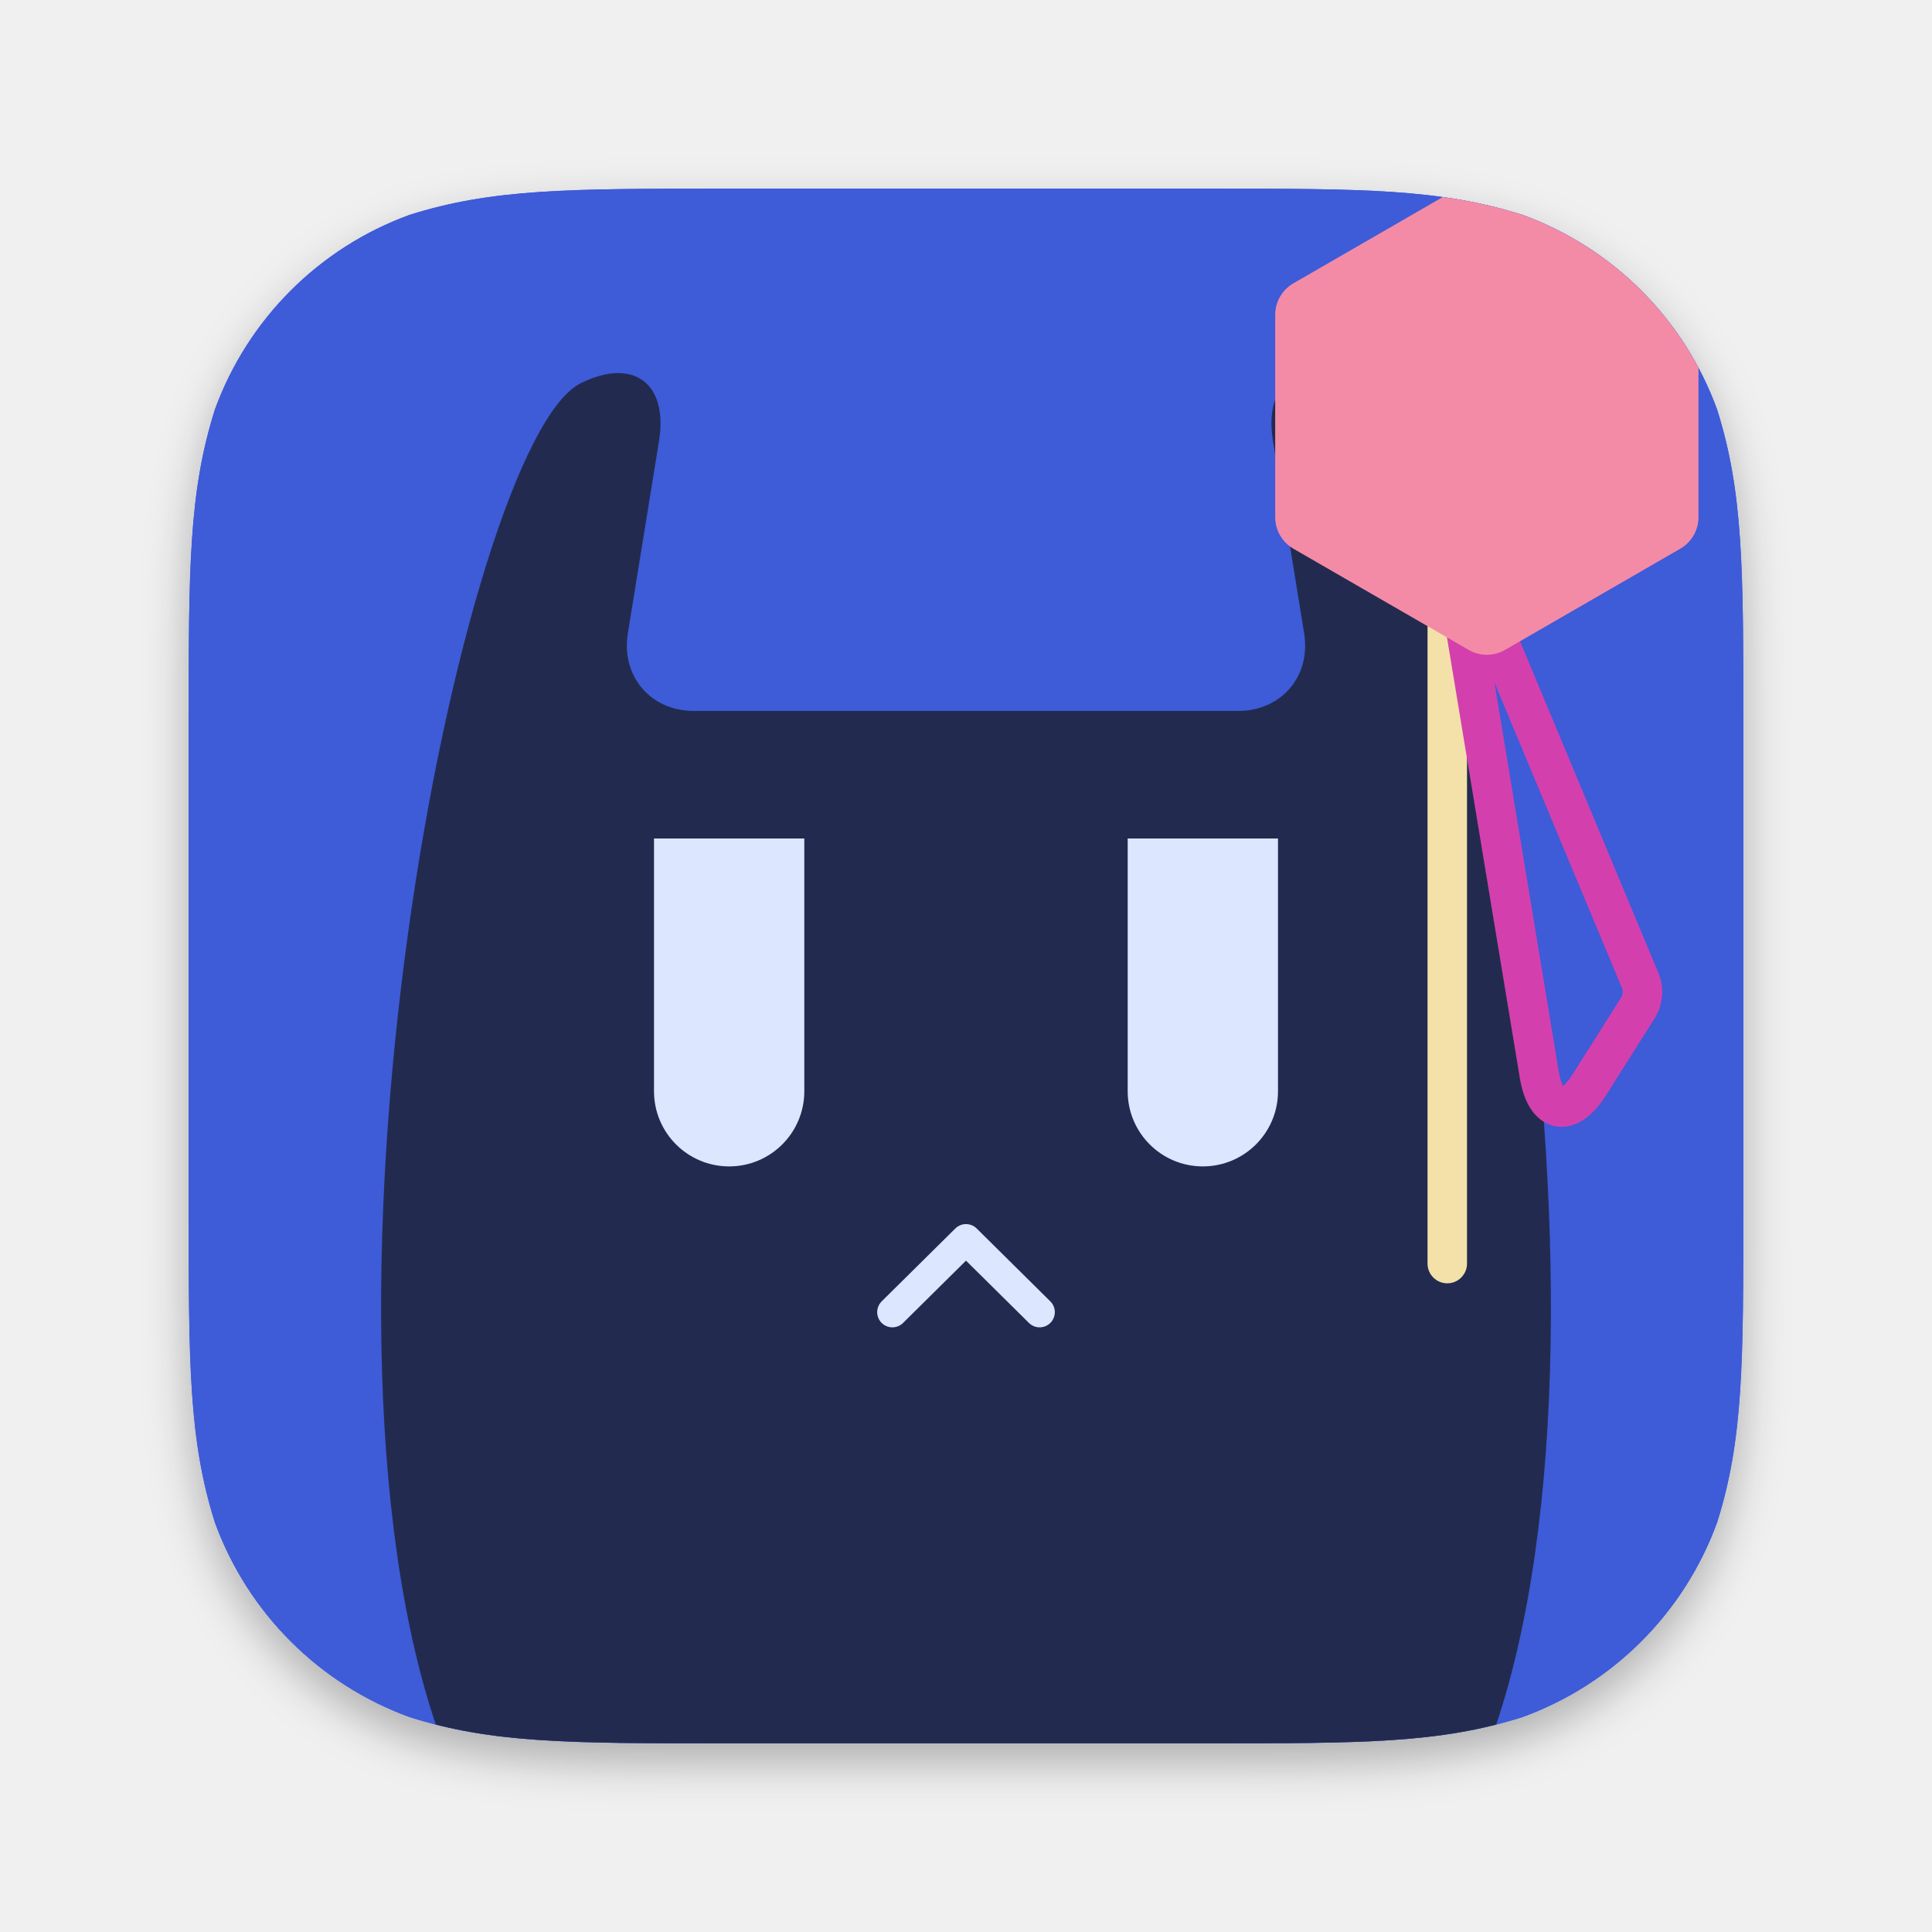
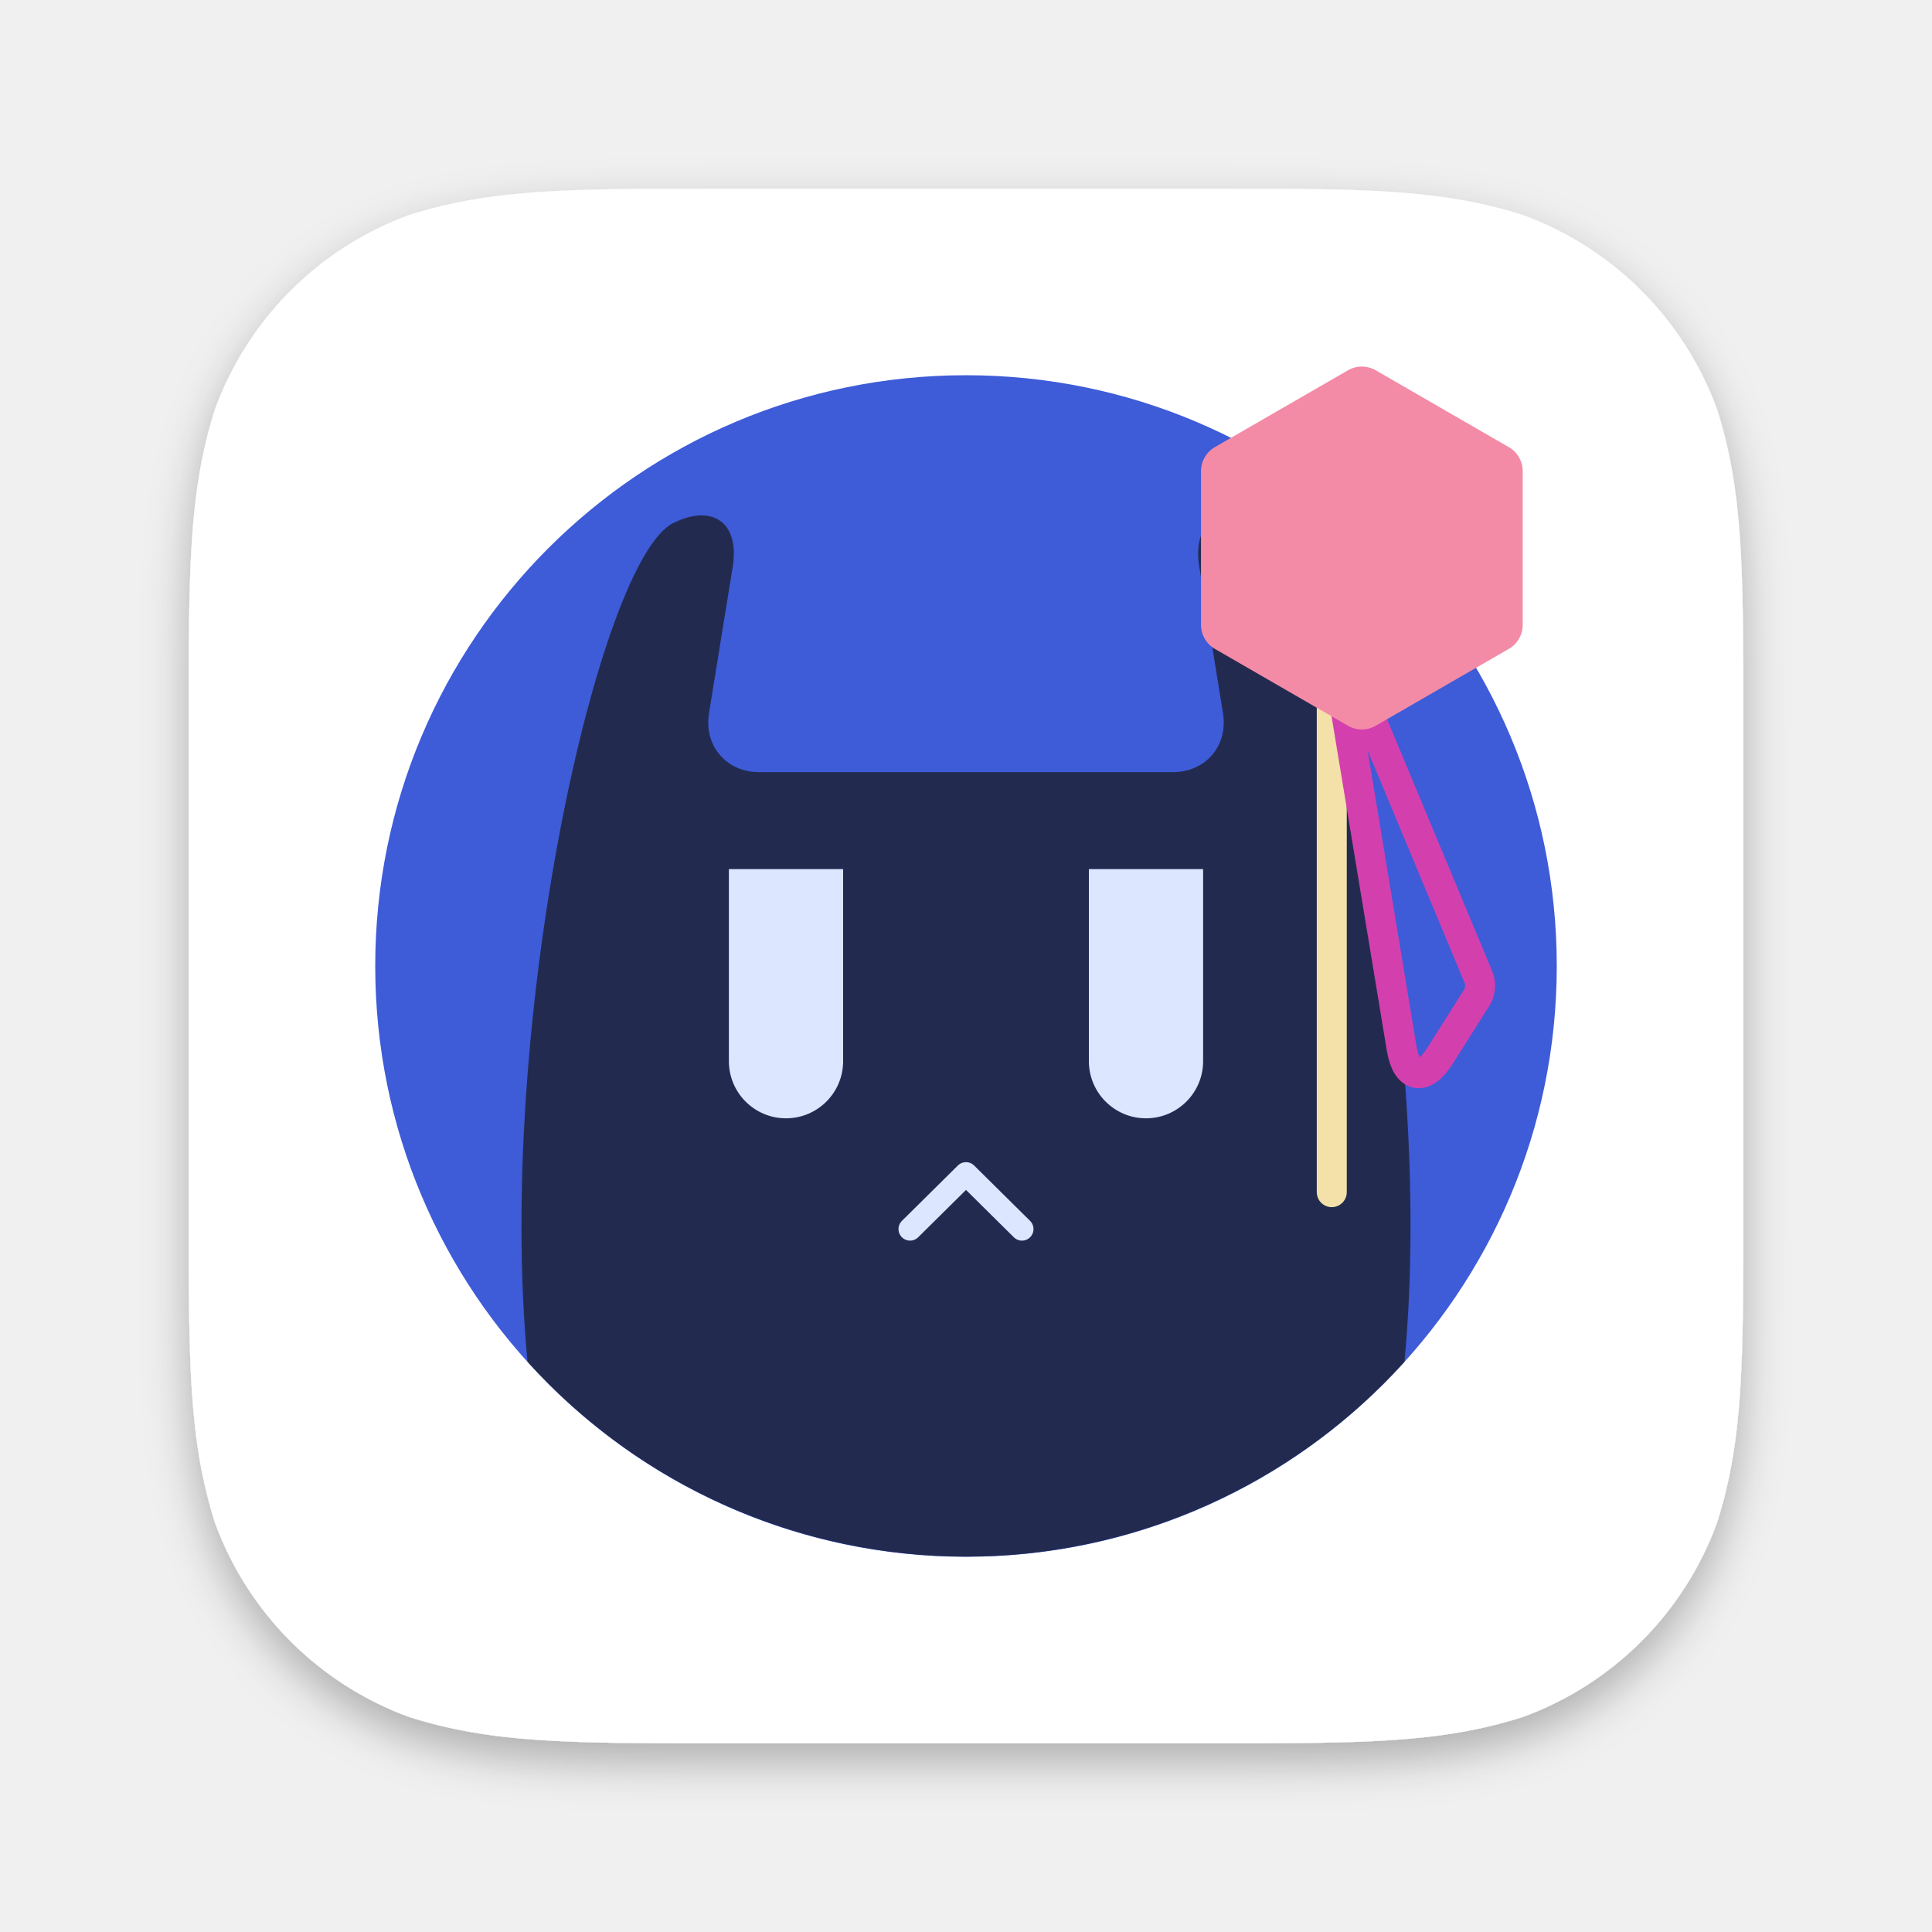
<svg xmlns="http://www.w3.org/2000/svg" viewBox="0 0 1024 1024" width="1024" height="1024">
  <defs>
-     <clipPath id="p">
-       <path d="M383.414 100.000L640.586 100.000C722.193 100.000 762.997 100.000 806.921 113.888C854.878 131.344 892.656 169.122 910.112 217.079C924.000 261.003 924.000 301.807 924.000 383.414L924.000 640.586C924.000 722.193 924.000 762.997 910.112 806.921C892.656 854.878 854.878 892.656 806.921 910.112C762.997 924.000 722.193 924.000 640.586 924.000L383.414 924.000C301.807 924.000 261.003 924.000 217.079 910.112C169.122 892.656 131.344 854.878 113.888 806.921C100.000 762.997 100.000 722.193 100.000 640.586L100.000 383.414C100.000 301.807 100.000 261.003 113.888 217.079C131.344 169.122 169.122 131.344 217.079 113.888C261.003 100.000 301.807 100.000 383.414 100.000Z" />
-     </clipPath>
    <filter id="sh" x="-20%" y="-20%" width="140%" height="140%">
      <feGaussianBlur in="SourceAlpha" stdDeviation="12" />
      <feOffset dy="10" result="b" />
      <feFlood flood-color="#000" flood-opacity=".28" />
      <feComposite in2="b" operator="in" />
      <feMerge>
        <feMergeNode />
        <feMergeNode in="SourceGraphic" />
      </feMerge>
    </filter>
  </defs>
  <g filter="url(#sh)">
-     <path d="M383.414 100.000L640.586 100.000C722.193 100.000 762.997 100.000 806.921 113.888C854.878 131.344 892.656 169.122 910.112 217.079C924.000 261.003 924.000 301.807 924.000 383.414L924.000 640.586C924.000 722.193 924.000 762.997 910.112 806.921C892.656 854.878 854.878 892.656 806.921 910.112C762.997 924.000 722.193 924.000 640.586 924.000L383.414 924.000C301.807 924.000 261.003 924.000 217.079 910.112C169.122 892.656 131.344 854.878 113.888 806.921C100.000 762.997 100.000 722.193 100.000 640.586L100.000 383.414C100.000 301.807 100.000 261.003 113.888 217.079C131.344 169.122 169.122 131.344 217.079 113.888C261.003 100.000 301.807 100.000 383.414 100.000Z" fill="#3E5BD8" />
+     <path d="M383.414 100.000L640.586 100.000C722.193 100.000 762.997 100.000 806.921 113.888C854.878 131.344 892.656 169.122 910.112 217.079C924.000 261.003 924.000 301.807 924.000 383.414L924.000 640.586C924.000 722.193 924.000 762.997 910.112 806.921C892.656 854.878 854.878 892.656 806.921 910.112C762.997 924.000 722.193 924.000 640.586 924.000L383.414 924.000C301.807 924.000 261.003 924.000 217.079 910.112C169.122 892.656 131.344 854.878 113.888 806.921C100.000 762.997 100.000 722.193 100.000 640.586L100.000 383.414C100.000 301.807 100.000 261.003 113.888 217.079C131.344 169.122 169.122 131.344 217.079 113.888C261.003 100.000 301.807 100.000 383.414 100.000Z" fill="#FFFFFF" />
  </g>
-   <g clip-path="url(#p)">
-     <g transform="translate(100 100) scale(0.8046875)">
-       <path d="M-512 -512L512 -512L512 512L-512 512L-512 -512Z" fill="#3E5BD8" transform="translate(512 512) rotate(0)" />
-       <path d="M-179.3 -232.74L179.3 -232.74C207.74 -232.74 227.28 -255.71 222.74 -283.77L202.19 -410.62C196.04 -448.63 219.23 -465.74 253.73 -448.62C332.39 -409.6 449.58 180.76 341.85 455.26L-341.85 455.26C-449.58 180.76 -332.39 -409.6 -253.73 -448.62C-219.23 -465.74 -196.04 -448.63 -202.19 -410.62L-222.74 -283.77C-227.28 -255.71 -207.74 -232.74 -179.3 -232.74Z" fill="#222B4F" transform="translate(512 576.74) rotate(0) scale(1 1)" />
-       <path d="M0 -258.5L0 -258.5A13 13 0 0 1 13 -245.5L13 245.5A13 13 0 0 1 0 258.5L0 258.5A13 13 0 0 1 -13 245.5L-13 -245.5A13 13 0 0 1 0 -258.5Z" fill="#F3E1A9" transform="translate(829 462.5) rotate(0)" />
-       <path d="M-64.28 -193.97L63.12 111.39C65.1 116.14 64.47 123.59 61.72 127.94L29.28 179.26C15.39 201.24 0.55 198.24 -3.69 172.58L-64.28 -193.97Z" fill="none" stroke="#D340AD" stroke-width="26" stroke-linecap="round" stroke-linejoin="round" transform="translate(893.28 410.97) rotate(0) scale(1 1)" />
-       <path d="M-49.5 -108H49.5V58.5A49.5 49.5 0 0 1 -49.5 58.5Z" fill="#DCE6FF" transform="translate(356 536) rotate(0) scale(1 1)" />
-       <path d="M-49.5 -108H49.5V58.5A49.5 49.5 0 0 1 -49.5 58.5Z" fill="#DCE6FF" transform="translate(668 536) rotate(0) scale(1 1)" />
-       <path d="M-48.5 24L0 -24L48.5 24" fill="none" stroke="#DCE6FF" stroke-width="20" stroke-linecap="round" stroke-linejoin="round" transform="translate(512 716) rotate(0) scale(1 1)" />
-       <path d="M12 -154.04L127.4 -87.41A24 24 0 0 1 139.4 -66.63L139.4 66.63A24 24 0 0 1 127.4 87.41L12 154.04A24 24 0 0 1 -12 154.04L-127.4 87.41A24 24 0 0 1 -139.4 66.63L-139.4 -66.63A24 24 0 0 1 -127.4 -87.41L-12 -154.04A24 24 0 0 1 12 -154.04Z" fill="#F48BA6" transform="translate(855.06 149.74) rotate(0)" />
-     </g>
+   <g transform="translate(198.880 198.880) scale(0.611563)">
+     <path d="M-512 0A512 512 0 1 0 512 0A512 512 0 1 0 -512 0Z" fill="#3E5BD8" transform="translate(512 512) rotate(0)" />
+     <path d="M-179.3 -228.67L179.3 -228.67C207.74 -228.67 227.28 -251.64 222.74 -279.7L202.19 -406.55C196.04 -444.56 219.23 -461.67 253.73 -444.55C318 -412.67 408 -12.67 380 282.33A512 512 0 0 1 -380 282.33C-408 -12.67 -318 -412.67 -253.73 -444.55C-219.23 -461.67 -196.04 -444.56 -202.19 -406.55L-222.74 -279.7C-227.28 -251.64 -207.74 -228.67 -179.3 -228.67Z" fill="#222B4F" transform="translate(512 572.67) rotate(0) scale(1 1)" />
+     <path d="M0 -258.5L0 -258.5A13 13 0 0 1 13 -245.5L13 245.5A13 13 0 0 1 0 258.5L0 258.5A13 13 0 0 1 -13 245.5L-13 -245.5A13 13 0 0 1 0 -258.5Z" fill="#F3E1A9" transform="translate(829 462.5) rotate(0)" />
+     <path d="M-64.28 -193.97L63.12 111.39C65.1 116.14 64.47 123.59 61.72 127.94L29.28 179.26C15.39 201.24 0.55 198.24 -3.69 172.58L-64.28 -193.97Z" fill="none" stroke="#D340AD" stroke-width="26" stroke-linecap="round" stroke-linejoin="round" transform="translate(893.28 410.97) rotate(0) scale(1 1)" />
+     <path d="M-49.5 -108H49.5V58.5A49.5 49.5 0 0 1 -49.5 58.5Z" fill="#DCE6FF" transform="translate(356 536) rotate(0) scale(1 1)" />
+     <path d="M-49.5 -108H49.5V58.5A49.5 49.5 0 0 1 -49.5 58.5Z" fill="#DCE6FF" transform="translate(668 536) rotate(0) scale(1 1)" />
+     <path d="M-48.5 24L0 -24L48.5 24" fill="none" stroke="#DCE6FF" stroke-width="20" stroke-linecap="round" stroke-linejoin="round" transform="translate(512 716) rotate(0) scale(1 1)" />
+     <path d="M12 -154.04L127.4 -87.41A24 24 0 0 1 139.4 -66.63L139.4 66.63A24 24 0 0 1 127.4 87.41L12 154.04A24 24 0 0 1 -12 154.04L-127.4 87.41A24 24 0 0 1 -139.4 66.63L-139.4 -66.63A24 24 0 0 1 -127.4 -87.41L-12 -154.04A24 24 0 0 1 12 -154.04Z" fill="#F48BA6" transform="translate(855.06 149.74) rotate(0)" />
  </g>
</svg>
